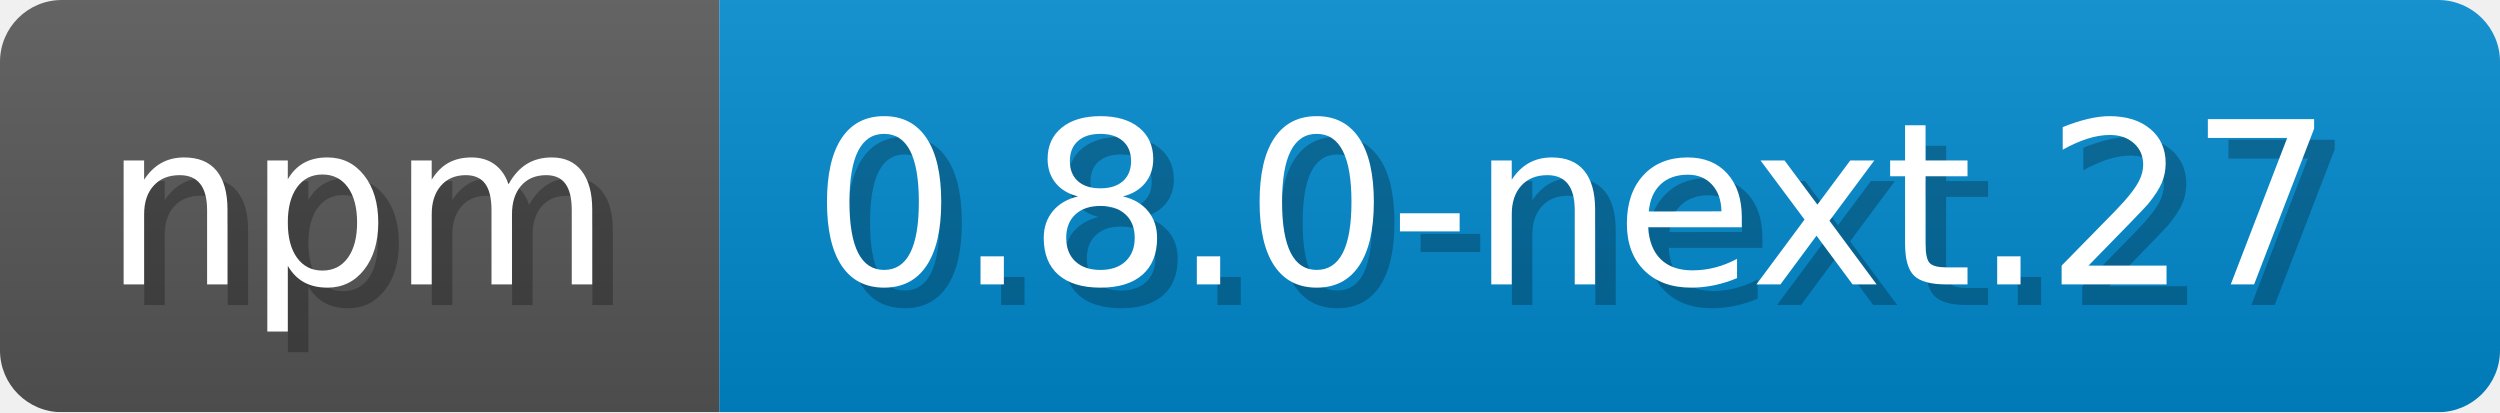
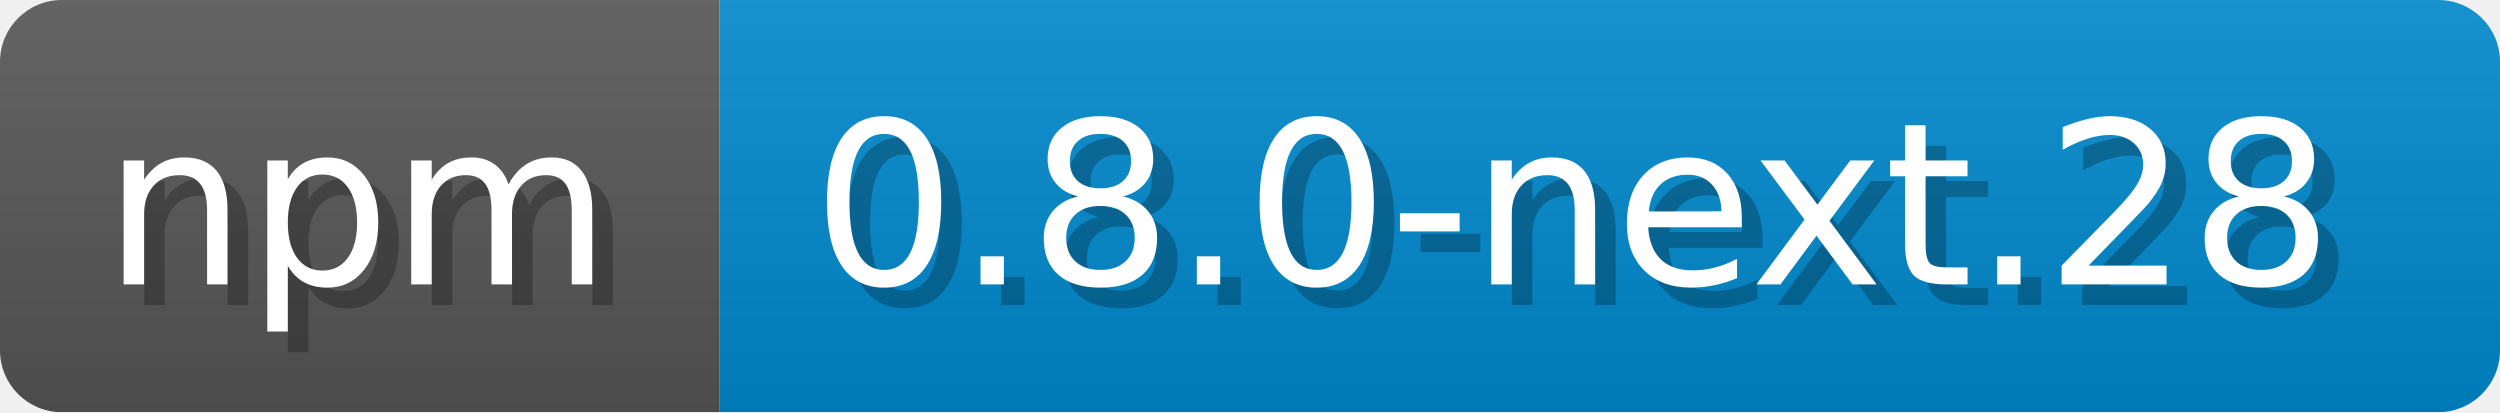
- <svg xmlns="http://www.w3.org/2000/svg" width="121.3" height="20" viewBox="0 0 1213 200" role="img" aria-label="npm: 0.8.0-next.27">
+ <svg xmlns="http://www.w3.org/2000/svg" width="121.3" height="20" viewBox="0 0 1213 200" role="img" aria-label="npm: 0.8.0-next.28">
  <linearGradient id="a" x2="0" y2="100%">
    <stop offset="0" stop-opacity=".1" stop-color="#EEE" />
    <stop offset="1" stop-opacity=".1" />
  </linearGradient>
  <mask id="m">
    <rect width="1213" height="200" rx="30" fill="#FFF" />
  </mask>
  <g mask="url(#m)">
    <rect width="349" height="200" fill="#555" />
    <rect width="864" height="200" fill="#08C" x="349" />
    <rect width="1213" height="200" fill="url(#a)" />
  </g>
  <g aria-hidden="true" fill="#fff" text-anchor="start" font-family="Verdana,DejaVu Sans,sans-serif" font-size="110">
    <text x="60" y="148" textLength="249" fill="#000" opacity="0.25">npm</text>
    <text x="50" y="138" textLength="249">npm</text>
-     <text x="404" y="148" textLength="764" fill="#000" opacity="0.25">0.8.0-next.27</text>
-     <text x="394" y="138" textLength="764">0.8.0-next.27</text>
+     <text x="404" y="148" textLength="764" fill="#000" opacity="0.25">0.8.0-next.28</text>
+     <text x="394" y="138" textLength="764">0.8.0-next.28</text>
  </g>
</svg>
